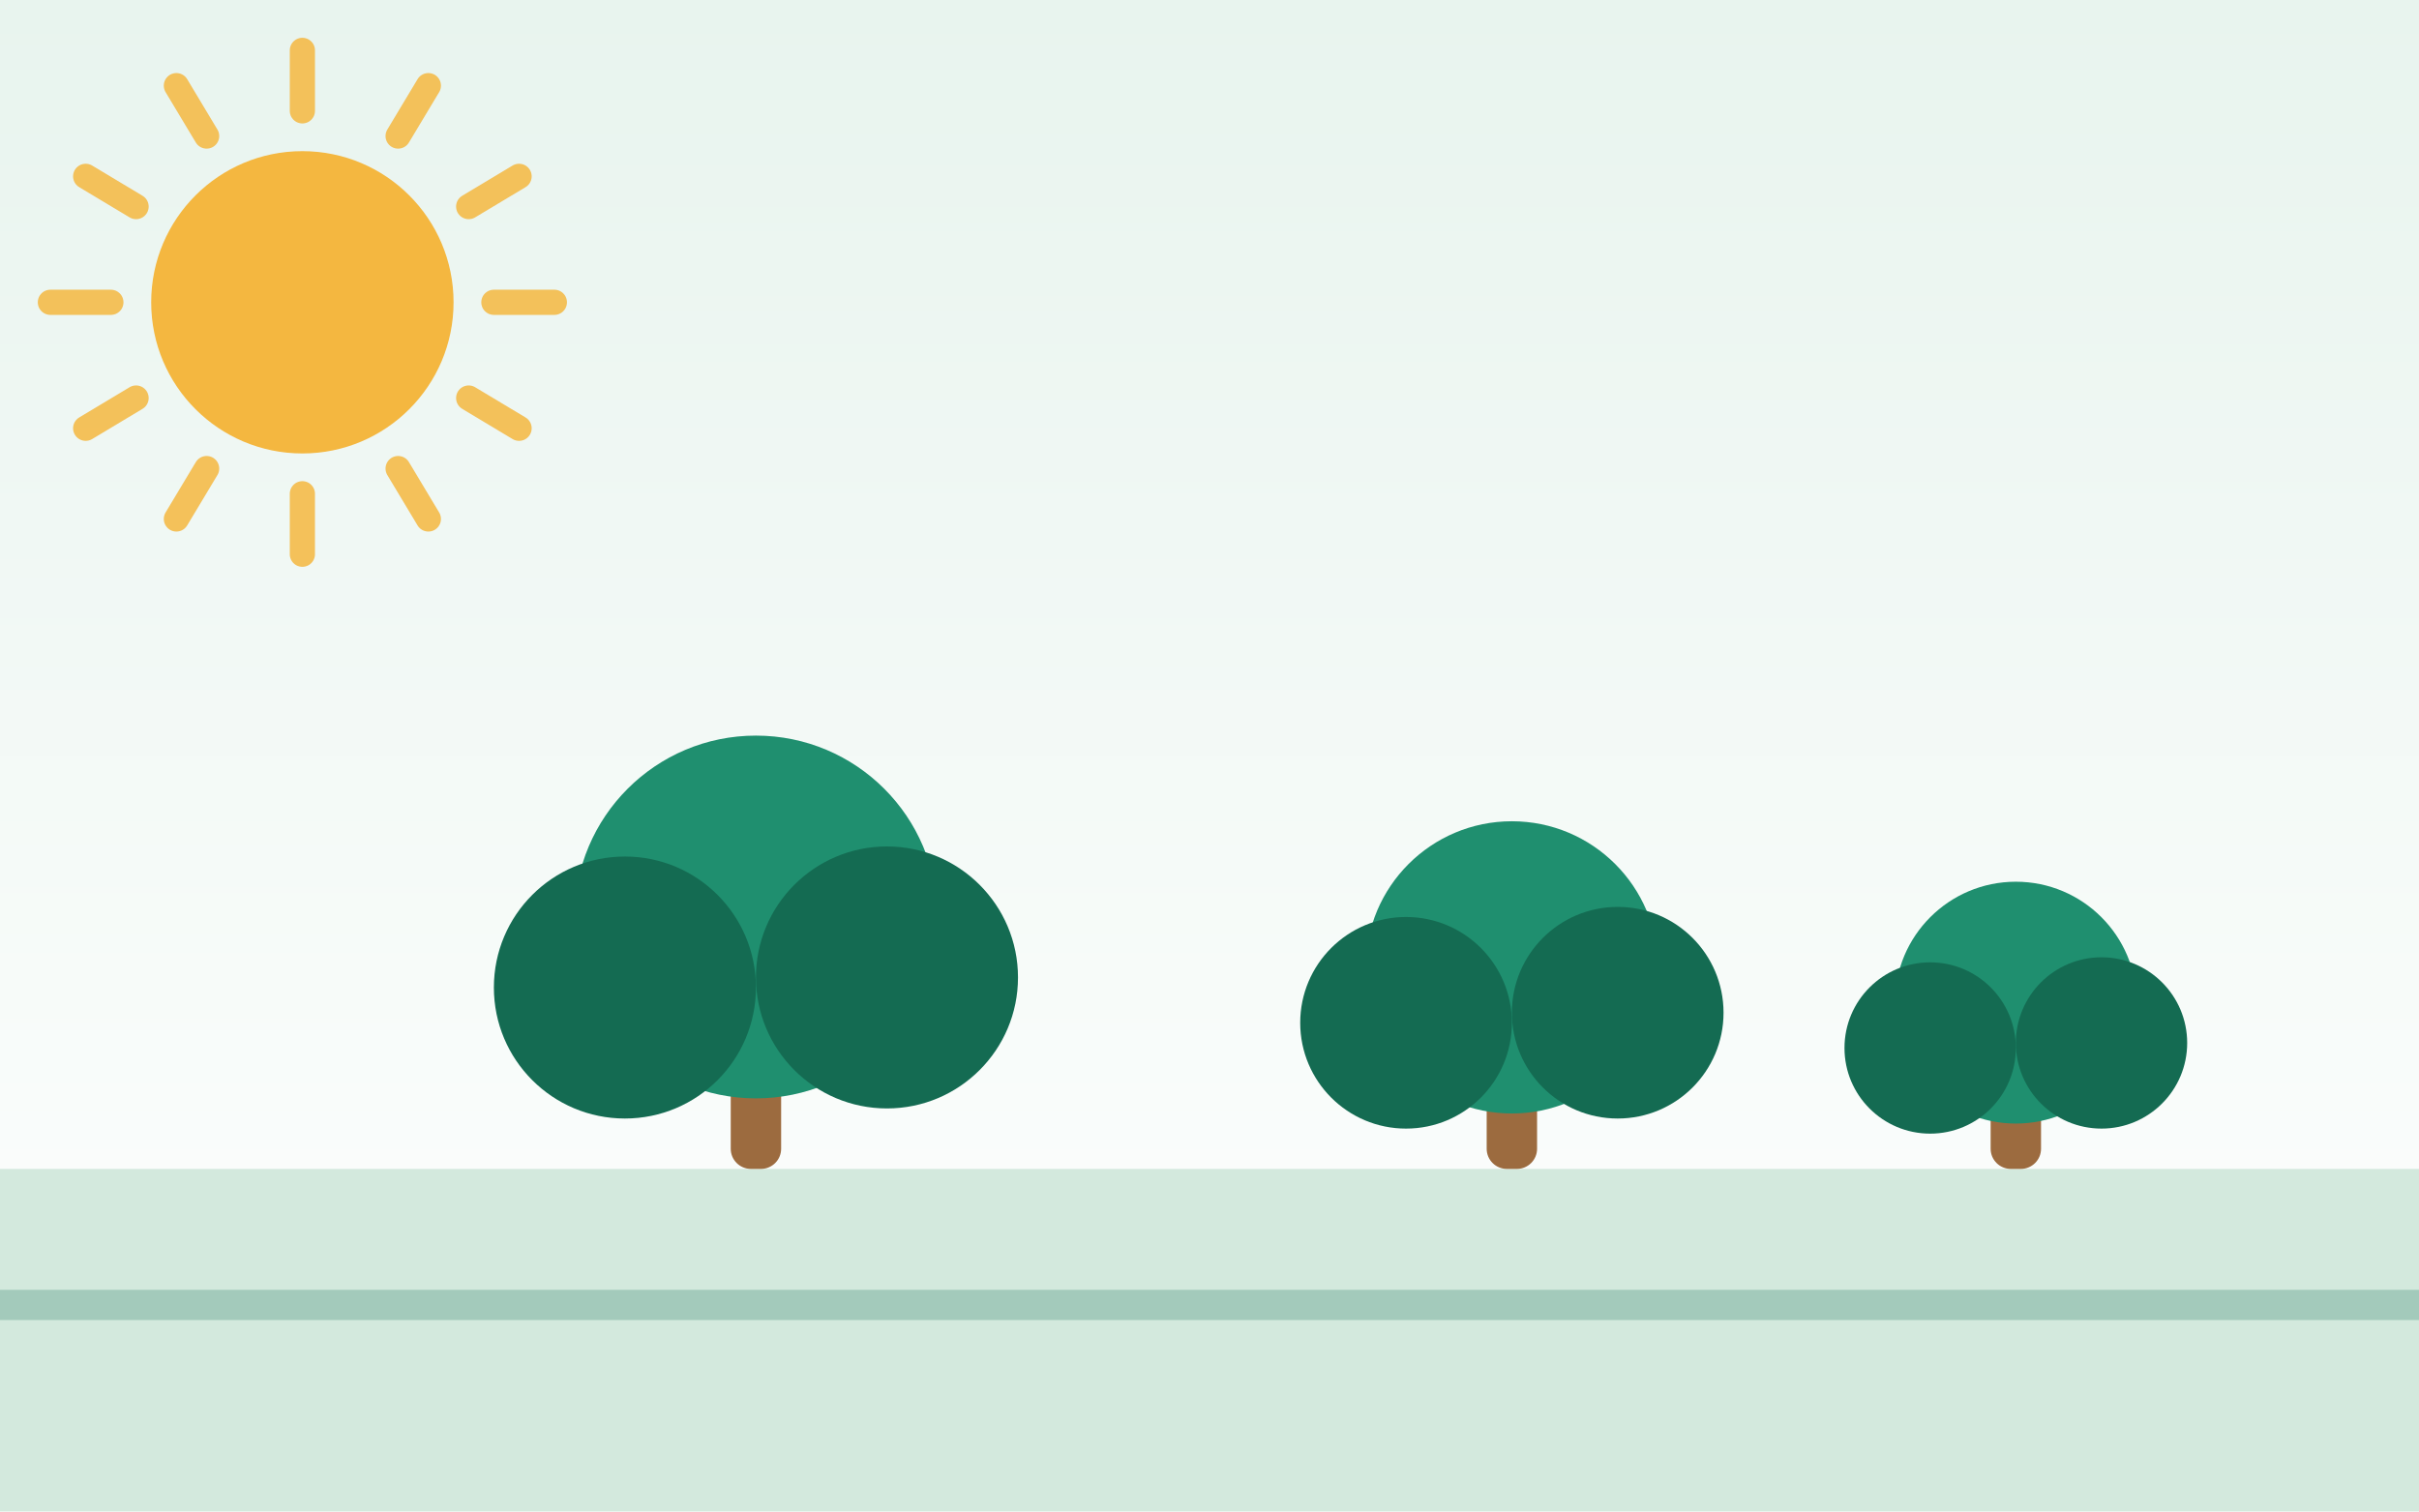
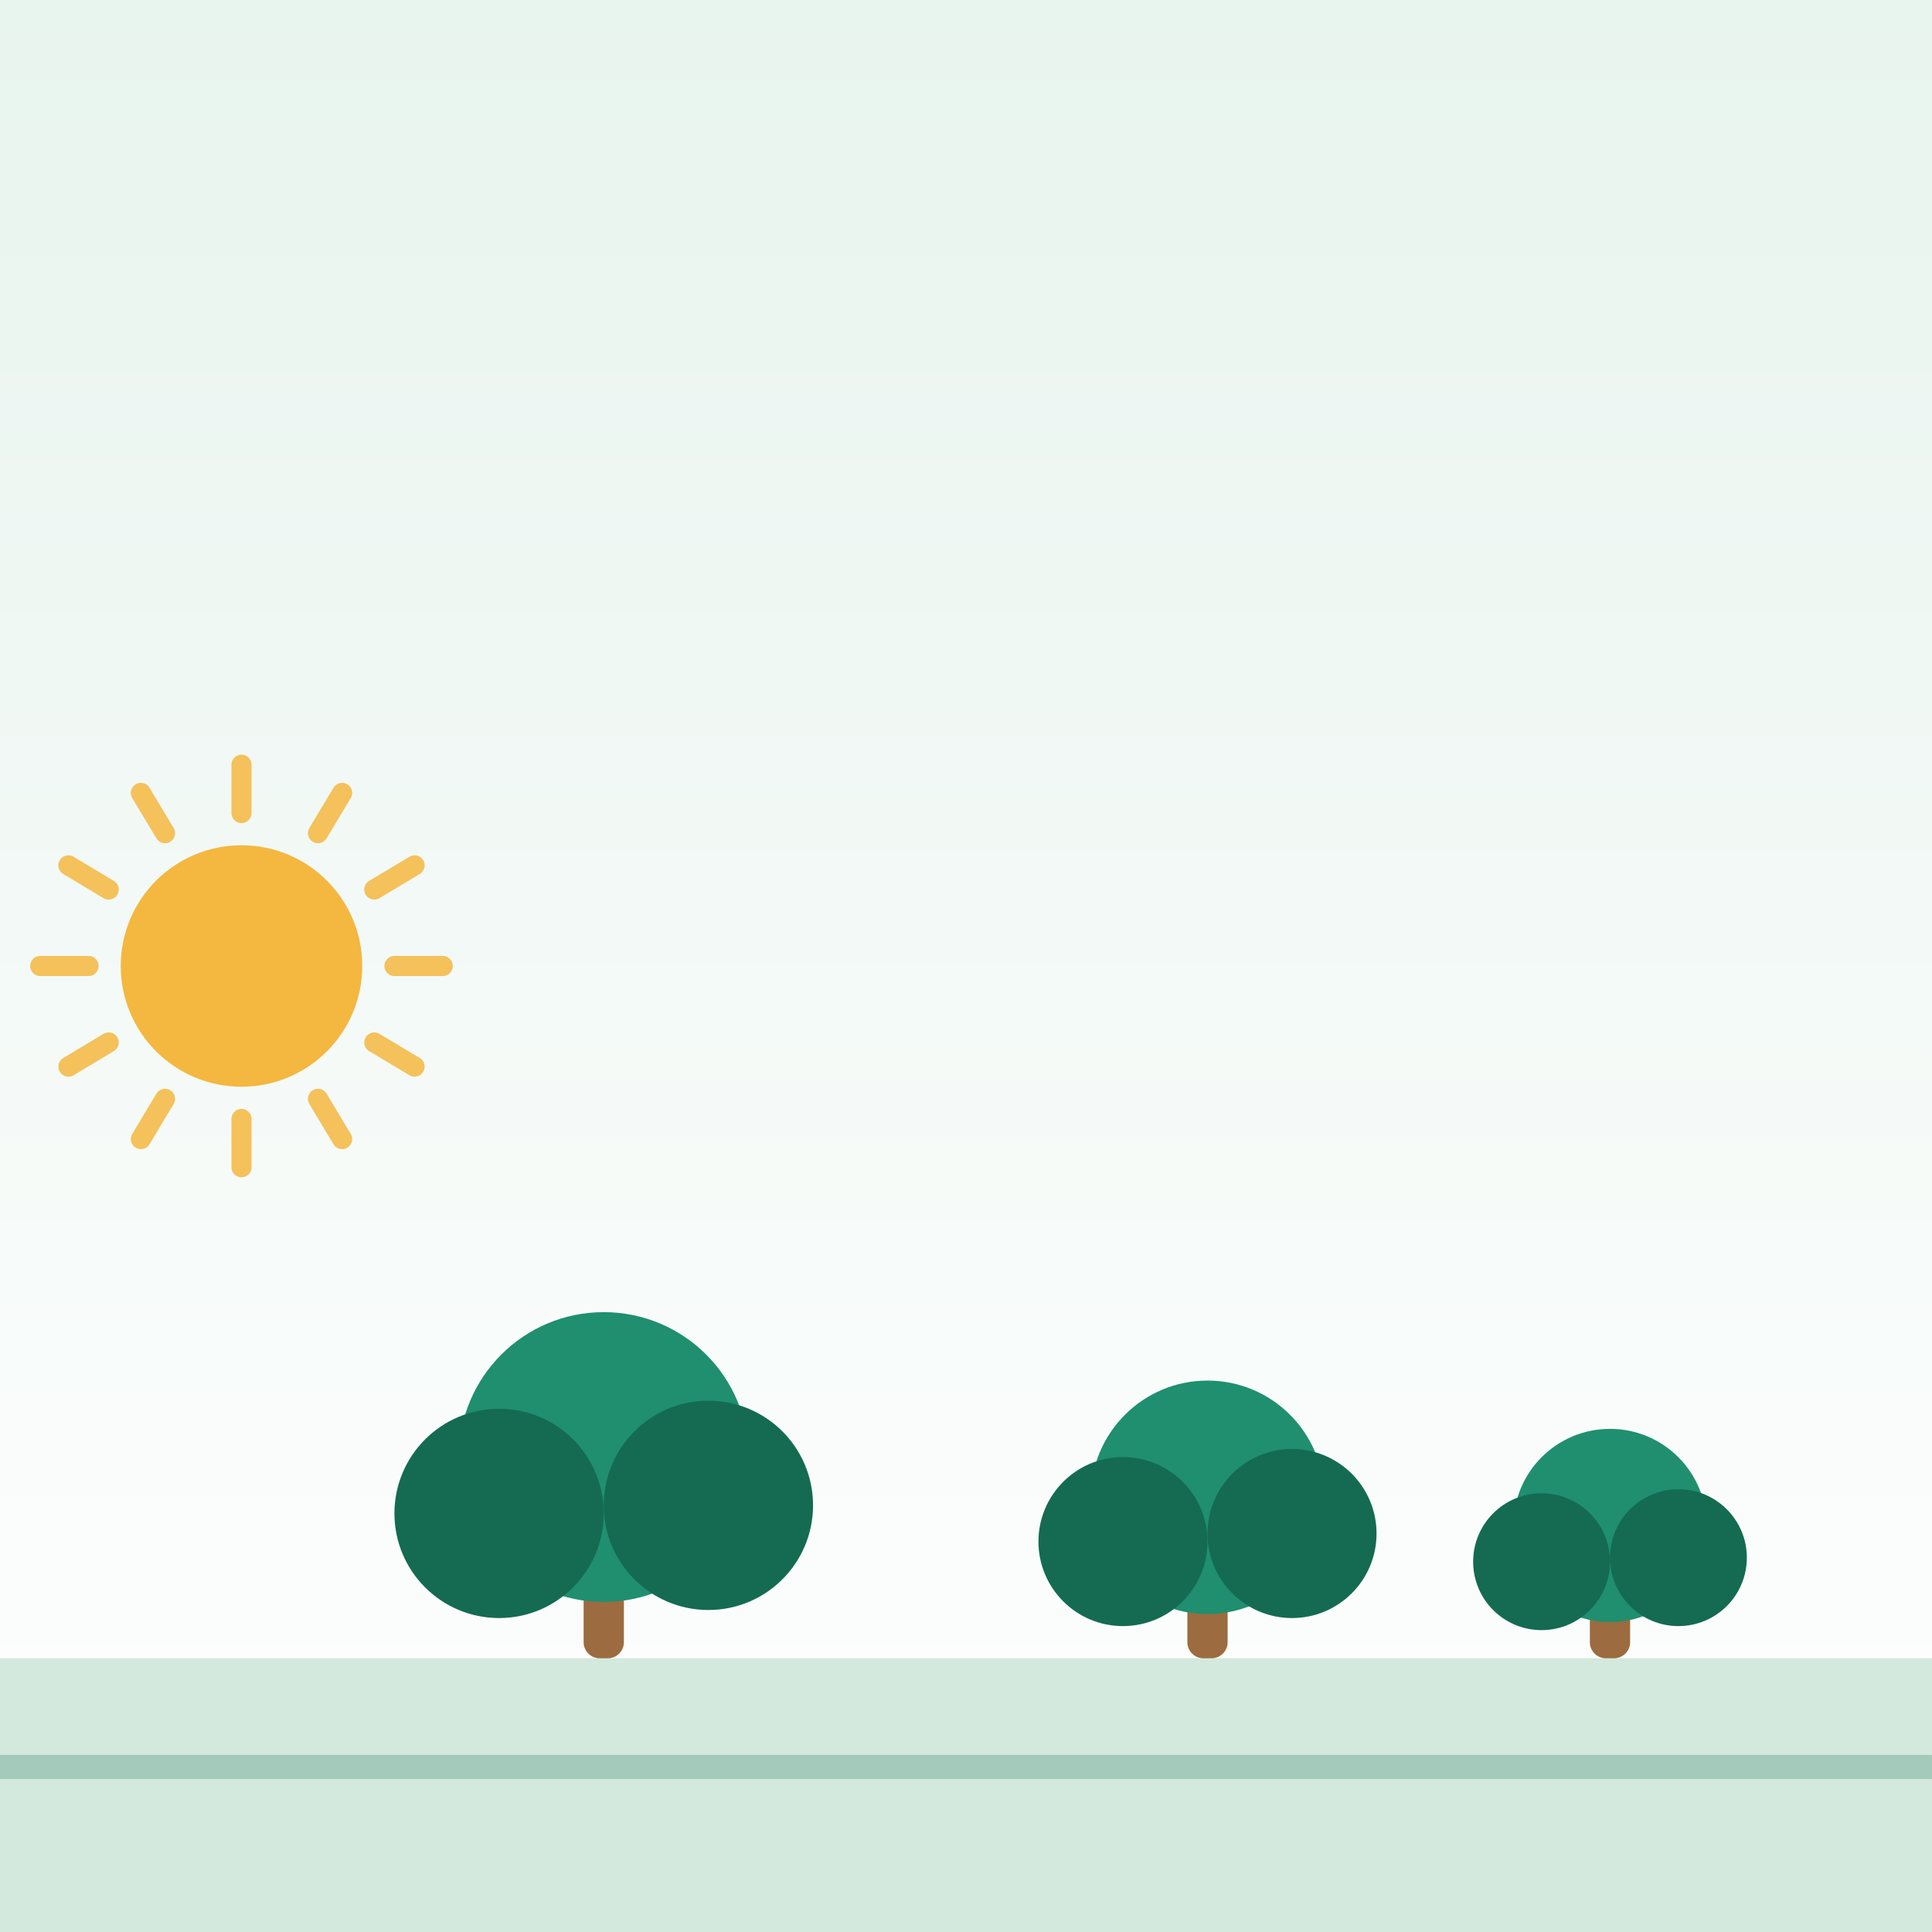
- <svg xmlns="http://www.w3.org/2000/svg" viewBox="0 0 480 300" fill="none">
+ <svg xmlns="http://www.w3.org/2000/svg" viewBox="0 0 400 400" fill="none">
  <defs>
    <linearGradient id="sky" x1="0" y1="0" x2="0" y2="1">
      <stop offset="0" stop-color="#e8f4ee" />
      <stop offset="1" stop-color="#ffffff" />
    </linearGradient>
  </defs>
-   <rect width="480" height="300" fill="url(#sky)" />
-   <line x1="98" y1="60" x2="110" y2="60" stroke="#f4b740" stroke-width="5" stroke-linecap="round" opacity=".85" />
-   <line x1="93" y1="79" x2="103" y2="85" stroke="#f4b740" stroke-width="5" stroke-linecap="round" opacity=".85" />
-   <line x1="79" y1="93" x2="85" y2="103" stroke="#f4b740" stroke-width="5" stroke-linecap="round" opacity=".85" />
-   <line x1="60" y1="98" x2="60" y2="110" stroke="#f4b740" stroke-width="5" stroke-linecap="round" opacity=".85" />
-   <line x1="41" y1="93" x2="35" y2="103" stroke="#f4b740" stroke-width="5" stroke-linecap="round" opacity=".85" />
-   <line x1="27" y1="79" x2="17" y2="85" stroke="#f4b740" stroke-width="5" stroke-linecap="round" opacity=".85" />
-   <line x1="22" y1="60" x2="10" y2="60" stroke="#f4b740" stroke-width="5" stroke-linecap="round" opacity=".85" />
-   <line x1="27" y1="41" x2="17" y2="35" stroke="#f4b740" stroke-width="5" stroke-linecap="round" opacity=".85" />
-   <line x1="41" y1="27" x2="35" y2="17" stroke="#f4b740" stroke-width="5" stroke-linecap="round" opacity=".85" />
-   <line x1="60" y1="22" x2="60" y2="10" stroke="#f4b740" stroke-width="5" stroke-linecap="round" opacity=".85" />
-   <line x1="79" y1="27" x2="85" y2="17" stroke="#f4b740" stroke-width="5" stroke-linecap="round" opacity=".85" />
-   <line x1="93" y1="41" x2="103" y2="35" stroke="#f4b740" stroke-width="5" stroke-linecap="round" opacity=".85" />
-   <circle cx="60" cy="60" r="30" fill="#f4b740" />
-   <rect x="0" y="232" width="480" height="68" fill="#d3e9dd" />
-   <rect x="145" y="200" width="10" height="32" rx="4" fill="#9c6b3f" />
-   <circle cx="150" cy="182" r="36" fill="#1f8f6f" />
-   <circle cx="124" cy="196" r="26" fill="#146b52" />
-   <circle cx="176" cy="194" r="26" fill="#146b52" />
-   <rect x="295" y="206" width="10" height="26" rx="4" fill="#9c6b3f" />
-   <circle cx="300" cy="192" r="29" fill="#1f8f6f" />
-   <circle cx="279" cy="203" r="21" fill="#146b52" />
-   <circle cx="321" cy="201" r="21" fill="#146b52" />
-   <rect x="395" y="211" width="10" height="21" rx="4" fill="#9c6b3f" />
-   <circle cx="400" cy="199" r="24" fill="#1f8f6f" />
-   <circle cx="383" cy="208" r="17" fill="#146b52" />
-   <circle cx="417" cy="207" r="17" fill="#146b52" />
-   <rect x="0" y="256" width="480" height="6" fill="#146b52" opacity=".25" />
+   <rect width="400" height="400" fill="url(#sky)" />
+   <g transform="translate(0,150) scale(0.83333)">
+     <line x1="98" y1="60" x2="110" y2="60" stroke="#f4b740" stroke-width="5" stroke-linecap="round" opacity=".85" />
+     <line x1="93" y1="79" x2="103" y2="85" stroke="#f4b740" stroke-width="5" stroke-linecap="round" opacity=".85" />
+     <line x1="79" y1="93" x2="85" y2="103" stroke="#f4b740" stroke-width="5" stroke-linecap="round" opacity=".85" />
+     <line x1="60" y1="98" x2="60" y2="110" stroke="#f4b740" stroke-width="5" stroke-linecap="round" opacity=".85" />
+     <line x1="41" y1="93" x2="35" y2="103" stroke="#f4b740" stroke-width="5" stroke-linecap="round" opacity=".85" />
+     <line x1="27" y1="79" x2="17" y2="85" stroke="#f4b740" stroke-width="5" stroke-linecap="round" opacity=".85" />
+     <line x1="22" y1="60" x2="10" y2="60" stroke="#f4b740" stroke-width="5" stroke-linecap="round" opacity=".85" />
+     <line x1="27" y1="41" x2="17" y2="35" stroke="#f4b740" stroke-width="5" stroke-linecap="round" opacity=".85" />
+     <line x1="41" y1="27" x2="35" y2="17" stroke="#f4b740" stroke-width="5" stroke-linecap="round" opacity=".85" />
+     <line x1="60" y1="22" x2="60" y2="10" stroke="#f4b740" stroke-width="5" stroke-linecap="round" opacity=".85" />
+     <line x1="79" y1="27" x2="85" y2="17" stroke="#f4b740" stroke-width="5" stroke-linecap="round" opacity=".85" />
+     <line x1="93" y1="41" x2="103" y2="35" stroke="#f4b740" stroke-width="5" stroke-linecap="round" opacity=".85" />
+     <circle cx="60" cy="60" r="30" fill="#f4b740" />
+     <rect x="0" y="232" width="480" height="68" fill="#d3e9dd" />
+     <rect x="145" y="200" width="10" height="32" rx="4" fill="#9c6b3f" />
+     <circle cx="150" cy="182" r="36" fill="#1f8f6f" />
+     <circle cx="124" cy="196" r="26" fill="#146b52" />
+     <circle cx="176" cy="194" r="26" fill="#146b52" />
+     <rect x="295" y="206" width="10" height="26" rx="4" fill="#9c6b3f" />
+     <circle cx="300" cy="192" r="29" fill="#1f8f6f" />
+     <circle cx="279" cy="203" r="21" fill="#146b52" />
+     <circle cx="321" cy="201" r="21" fill="#146b52" />
+     <rect x="395" y="211" width="10" height="21" rx="4" fill="#9c6b3f" />
+     <circle cx="400" cy="199" r="24" fill="#1f8f6f" />
+     <circle cx="383" cy="208" r="17" fill="#146b52" />
+     <circle cx="417" cy="207" r="17" fill="#146b52" />
+     <rect x="0" y="256" width="480" height="6" fill="#146b52" opacity=".25" />
+   </g>
</svg>
